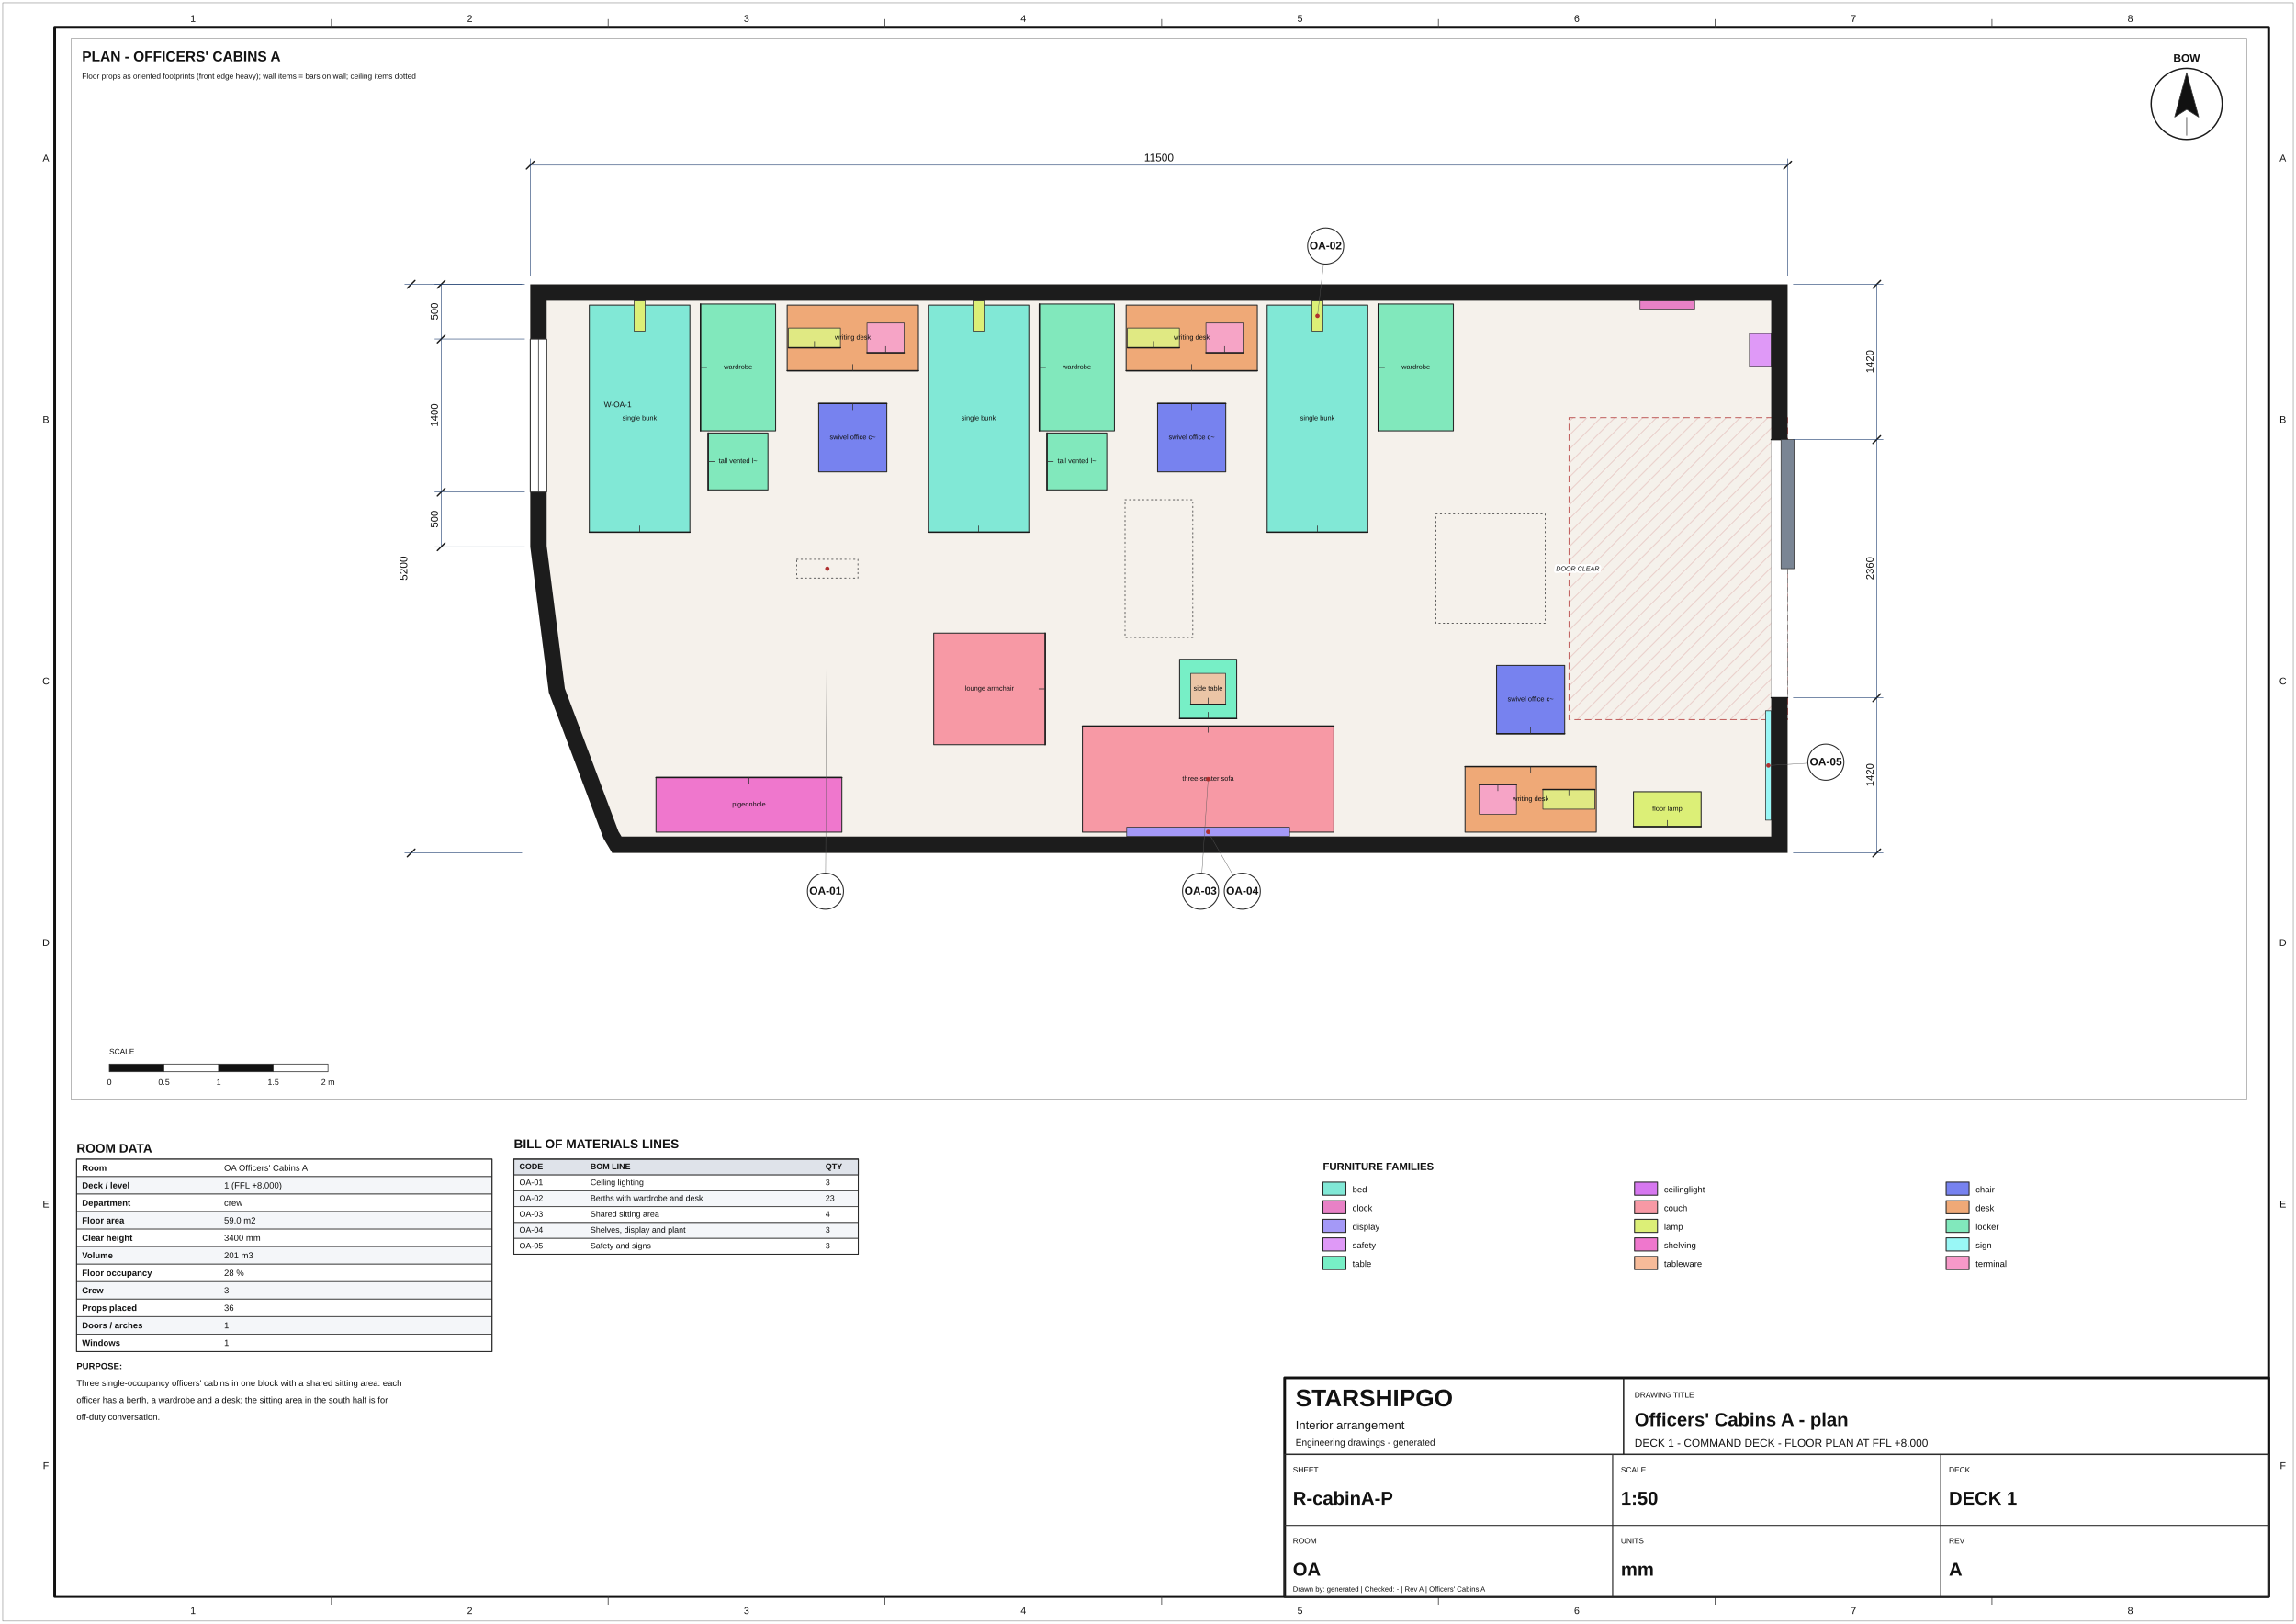
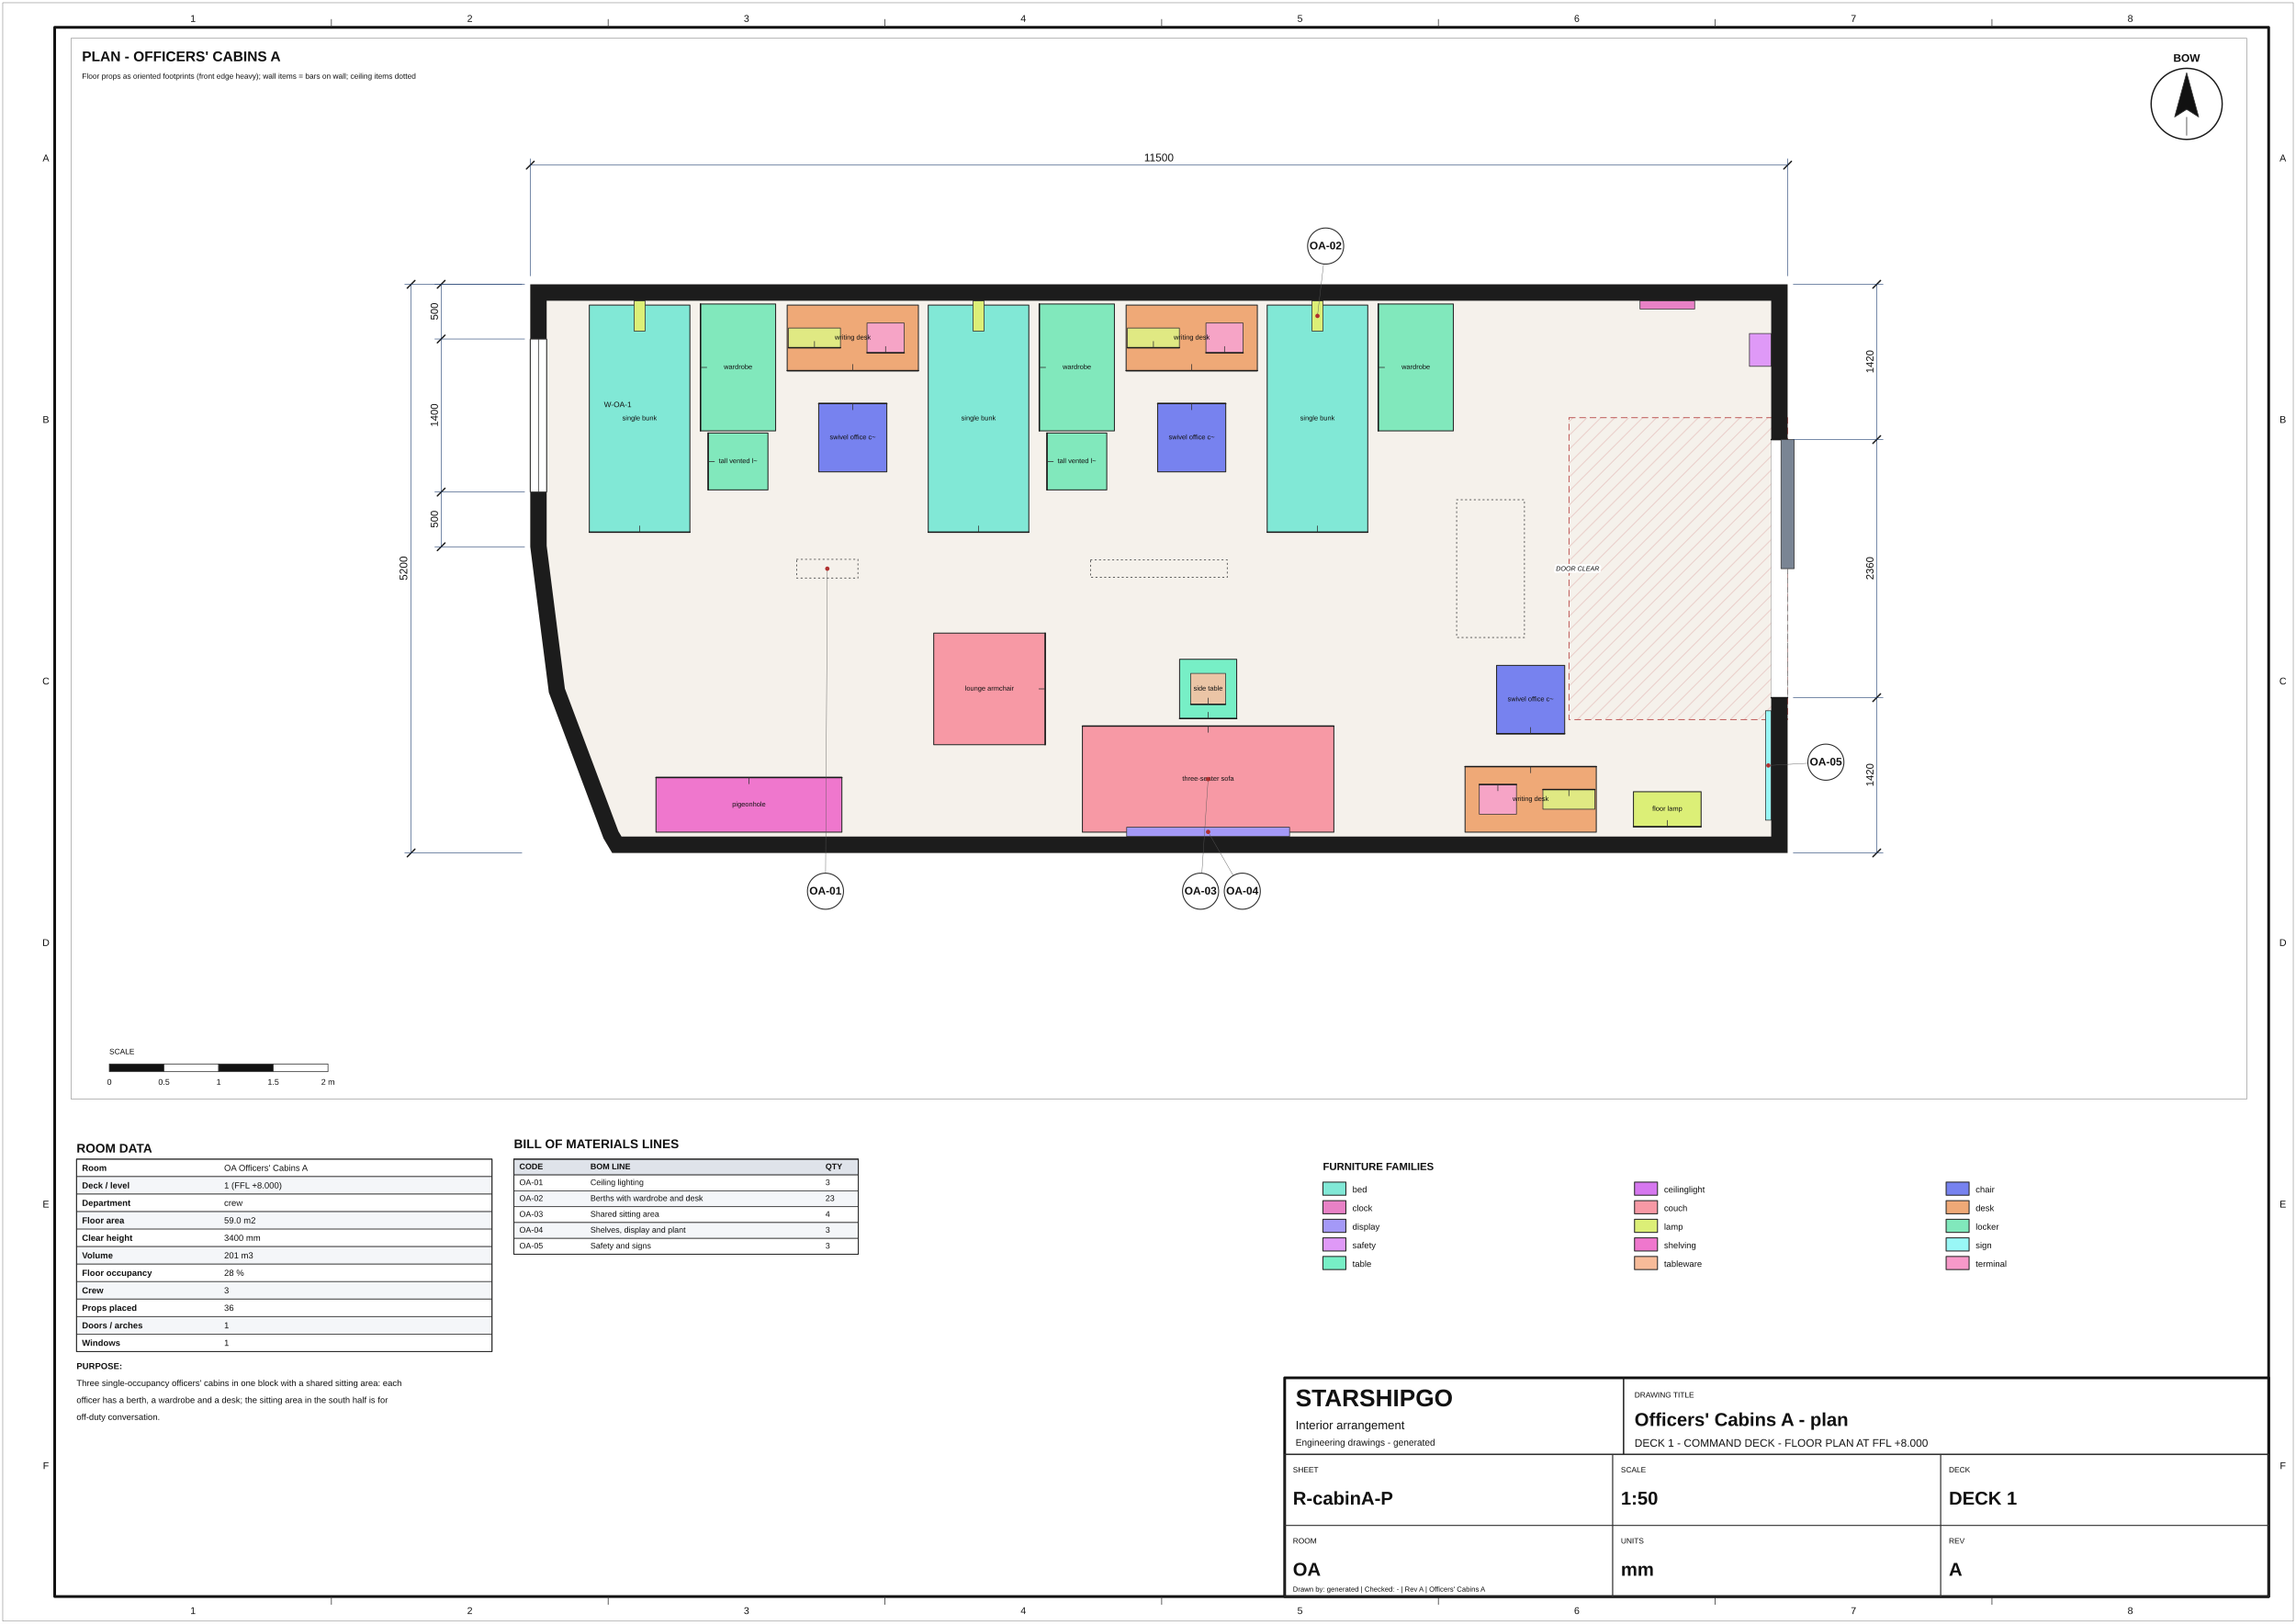
<svg xmlns="http://www.w3.org/2000/svg" width="420mm" height="297mm" viewBox="0 0 420 297">
  <style>
.t{font-family:Arial, Helvetica, 'DejaVu Sans', sans-serif;fill:#111}
.b{font-weight:bold}.i{font-style:italic}
.h{stroke:#111;stroke-width:.5;stroke-linejoin:round;stroke-linecap:round}
.m{stroke:#1a1a1a;stroke-width:.25;stroke-linejoin:round;stroke-linecap:round}
.n{stroke:#2a2a2a;stroke-width:.18;stroke-linejoin:round}
.f{stroke:#333;stroke-width:.13;stroke-linejoin:round}
.x{stroke:#555;stroke-width:.07}
.g{stroke:#9a9a9a;stroke-width:.1}
.gg{stroke:#c4c4c4;stroke-width:.08}
.d{stroke:#1d3c6e;stroke-width:.1}
.dsh{stroke:#222;stroke-width:.18;stroke-dasharray:1.6 .8}
.dot{stroke:#444;stroke-width:.14;stroke-dasharray:.25 .55;stroke-linecap:round}
.hid{stroke:#777;stroke-width:.12;stroke-dasharray:1 .7}
.cl{stroke:#b03030;stroke-width:.12;stroke-dasharray:5 1 1 1}
.cut{stroke:#b03030;stroke-width:.35;stroke-dasharray:6 1.2 1.2 1.2}
.red{stroke:#b03030;stroke-width:.13;stroke-dasharray:1.2 .7}
.none{stroke:none}
.halo{paint-order:stroke;stroke:#fff;stroke-width:.8;stroke-linejoin:round}
</style>
  <defs>
    <pattern id="hSlab" width="1.4" height="1.4" patternUnits="userSpaceOnUse" patternTransform="rotate(45)">
      <rect width="1.4" height="1.4" fill="#ececec" />
      <line x1="0" y1="0" x2="0" y2="1.4" stroke="#222" stroke-width=".13" />
    </pattern>
    <pattern id="hHull" width="1" height="1" patternUnits="userSpaceOnUse" patternTransform="rotate(45)">
      <rect width="1" height="1" fill="#c9d0da" />
      <line x1="0" y1="0" x2="0" y2="1" stroke="#111" stroke-width=".2" />
      <line x1="0" y1="0" x2="1" y2="0" stroke="#111" stroke-width=".1" />
    </pattern>
    <pattern id="hHole" width="1.6" height="1.6" patternUnits="userSpaceOnUse" patternTransform="rotate(-45)">
      <line x1="0" y1="0" x2="0" y2="1.6" stroke="#444" stroke-width=".12" />
    </pattern>
    <pattern id="hZone" width="1.8" height="1.8" patternUnits="userSpaceOnUse" patternTransform="rotate(45)">
      <line x1="0" y1="0" x2="0" y2="1.8" stroke="#d08080" stroke-width=".1" />
    </pattern>
    <pattern id="hPlen" width="1.6" height="1.6" patternUnits="userSpaceOnUse">
      <circle cx=".4" cy=".4" r=".12" fill="#888" />
      <circle cx="1.2" cy="1.2" r=".12" fill="#888" />
    </pattern>
    <pattern id="hGlass" width="2" height="2" patternUnits="userSpaceOnUse" patternTransform="rotate(45)">
      <rect width="2" height="2" fill="#d6ecf7" />
      <line x1="0" y1="0" x2="0" y2="2" stroke="#5a9abb" stroke-width=".08" />
    </pattern>
    <pattern id="hFloor" width="1.2" height="1.2" patternUnits="userSpaceOnUse" patternTransform="rotate(-45)">
      <rect width="1.2" height="1.2" fill="#f2f2f2" />
      <line x1="0" y1="0" x2="0" y2="1.2" stroke="#555" stroke-width=".1" />
    </pattern>
  </defs>
  <rect x="0" y="0" width="420" height="297" fill="#ffffff" />
  <rect x="13" y="7" width="398" height="194" class="x" fill="none" />
  <polygon points="110.4,153.34 100.4,126.66 97,100 97,52 327,52 327,156 111.98,156" class="none" fill="#f5f1eb" />
  <polygon points="287,76.4 327,76.4 327,131.6 287,131.6" class="red" fill="url(#hZone)" />
  <text x="288.6" y="104.4" font-size="1.2" class="t i halo" text-anchor="middle" fill="#a04040">DOOR CLEAR</text>
  <polygon points="215.78,120.58 226.22,120.58 226.22,131.42 215.78,131.42" class="n" fill="#77efc6" />
  <line x1="226.22" y1="131.42" x2="215.78" y2="131.42" class="m" />
  <line x1="221" y1="131.42" x2="221" y2="130.22" class="f" />
  <polygon points="144,55.8 168,55.8 168,67.8 144,67.8" class="n" fill="#efa977" />
  <line x1="168" y1="67.8" x2="144" y2="67.8" class="m" />
  <line x1="156" y1="67.8" x2="156" y2="66.6" class="f" />
  <polygon points="206,55.8 230,55.8 230,67.8 206,67.8" class="n" fill="#efa977" />
  <line x1="230" y1="67.8" x2="206" y2="67.8" class="m" />
  <line x1="218" y1="67.8" x2="218" y2="66.6" class="f" />
  <polygon points="292,152.2 268,152.2 268,140.2 292,140.2" class="n" fill="#efa977" />
  <line x1="268" y1="140.2" x2="292" y2="140.2" class="m" />
  <line x1="280" y1="140.2" x2="280" y2="141.4" class="f" />
  <polygon points="107.8,55.8 126.2,55.8 126.2,97.34 107.8,97.34" class="n" fill="#81e8d6" />
  <line x1="126.2" y1="97.34" x2="107.8" y2="97.34" class="m" />
  <line x1="117" y1="97.34" x2="117" y2="96.14" class="f" />
  <polygon points="141.88,55.6 141.88,78.8 128.14,78.8 128.14,55.6" class="n" fill="#81e8bc" />
  <line x1="128.14" y1="78.8" x2="128.14" y2="55.6" class="m" />
  <line x1="128.14" y1="67.2" x2="129.34" y2="67.2" class="f" />
  <polygon points="140.48,79.2 140.48,89.6 129.54,89.6 129.54,79.2" class="n" fill="#81e8bc" />
  <line x1="129.54" y1="89.6" x2="129.54" y2="79.2" class="m" />
  <line x1="129.54" y1="84.4" x2="130.74" y2="84.4" class="f" />
  <polygon points="162.22,86.3 149.76,86.3 149.76,73.8 162.22,73.8" class="n" fill="#7782ef" />
  <line x1="149.76" y1="73.8" x2="162.22" y2="73.8" class="m" />
  <line x1="155.99" y1="73.8" x2="155.99" y2="75" class="f" />
  <polygon points="169.8,55.8 188.2,55.8 188.2,97.34 169.8,97.34" class="n" fill="#81e8d6" />
  <line x1="188.2" y1="97.34" x2="169.8" y2="97.34" class="m" />
  <line x1="179" y1="97.34" x2="179" y2="96.14" class="f" />
  <polygon points="203.86,55.6 203.86,78.8 190.12,78.8 190.12,55.6" class="n" fill="#81e8bc" />
  <line x1="190.12" y1="78.8" x2="190.12" y2="55.6" class="m" />
  <line x1="190.12" y1="67.2" x2="191.32" y2="67.2" class="f" />
  <polygon points="202.46,79.2 202.46,89.6 191.52,89.6 191.52,79.2" class="n" fill="#81e8bc" />
  <line x1="191.52" y1="89.6" x2="191.52" y2="79.2" class="m" />
  <line x1="191.52" y1="84.4" x2="192.72" y2="84.4" class="f" />
  <polygon points="224.22,86.3 211.76,86.3 211.76,73.8 224.22,73.8" class="n" fill="#7782ef" />
  <line x1="211.76" y1="73.8" x2="224.22" y2="73.8" class="m" />
  <line x1="217.99" y1="73.8" x2="217.99" y2="75" class="f" />
  <polygon points="231.8,55.8 250.2,55.8 250.2,97.34 231.8,97.34" class="n" fill="#81e8d6" />
  <line x1="250.2" y1="97.34" x2="231.8" y2="97.34" class="m" />
  <line x1="241" y1="97.34" x2="241" y2="96.14" class="f" />
  <polygon points="265.86,55.6 265.86,78.8 252.12,78.8 252.12,55.6" class="n" fill="#81e8bc" />
  <line x1="252.12" y1="78.8" x2="252.12" y2="55.6" class="m" />
  <line x1="252.12" y1="67.2" x2="253.32" y2="67.2" class="f" />
  <polygon points="273.76,121.7 286.22,121.7 286.22,134.2 273.76,134.2" class="n" fill="#7782ef" />
  <line x1="286.22" y1="134.2" x2="273.76" y2="134.2" class="m" />
  <line x1="279.99" y1="134.2" x2="279.99" y2="133" class="f" />
  <polygon points="244,152.2 198,152.2 198,132.8 244,132.8" class="n" fill="#f799a5" />
  <line x1="198" y1="132.8" x2="244" y2="132.8" class="m" />
  <line x1="221" y1="132.8" x2="221" y2="134" class="f" />
  <polygon points="170.8,136.2 170.8,115.8 191.2,115.8 191.2,136.2" class="n" fill="#f799a5" />
  <line x1="191.2" y1="115.8" x2="191.2" y2="136.2" class="m" />
  <line x1="191.2" y1="126" x2="190" y2="126" class="f" />
  <polygon points="154,152.2 120,152.2 120,142.2 154,142.2" class="n" fill="#ef77cd" />
  <line x1="120" y1="142.2" x2="154" y2="142.2" class="m" />
  <line x1="137" y1="142.2" x2="137" y2="143.4" class="f" />
  <polygon points="298.8,144.8 311.18,144.8 311.18,151.2 298.8,151.2" class="n" fill="#dcef77" />
  <line x1="311.18" y1="151.2" x2="298.8" y2="151.2" class="m" />
  <line x1="304.99" y1="151.2" x2="304.99" y2="150" class="f" />
  <polygon points="217.82,123.16 224.18,123.16 224.18,128.82 217.82,128.82" class="f" fill="#f7c1a3" fill-opacity="0.9" />
  <line x1="224.18" y1="128.82" x2="217.82" y2="128.82" class="m" />
  <line x1="221" y1="128.82" x2="221" y2="127.62" class="f" />
  <polygon points="144.24,60 153.74,60 153.74,63.6 144.24,63.6" class="f" fill="#dff084" fill-opacity="0.9" />
  <line x1="153.74" y1="63.6" x2="144.24" y2="63.6" class="m" />
  <line x1="148.99" y1="63.6" x2="148.99" y2="62.4" class="f" />
  <polygon points="158.6,59.08 165.4,59.08 165.4,64.52 158.6,64.52" class="f" fill="#f7a3ce" fill-opacity="0.9" />
  <line x1="165.4" y1="64.52" x2="158.6" y2="64.52" class="m" />
  <line x1="162" y1="64.52" x2="162" y2="63.32" class="f" />
  <polygon points="206.24,60 215.74,60 215.74,63.6 206.24,63.6" class="f" fill="#dff084" fill-opacity="0.9" />
  <line x1="215.74" y1="63.6" x2="206.24" y2="63.6" class="m" />
  <line x1="210.99" y1="63.6" x2="210.99" y2="62.4" class="f" />
  <polygon points="220.6,59.08 227.4,59.08 227.4,64.52 220.6,64.52" class="f" fill="#f7a3ce" fill-opacity="0.9" />
  <line x1="227.4" y1="64.52" x2="220.6" y2="64.52" class="m" />
  <line x1="224" y1="64.52" x2="224" y2="63.32" class="f" />
  <polygon points="291.74,148 282.24,148 282.24,144.4 291.74,144.4" class="f" fill="#dff084" fill-opacity="0.9" />
  <line x1="282.24" y1="144.4" x2="291.74" y2="144.4" class="m" />
  <line x1="286.99" y1="144.4" x2="286.99" y2="145.6" class="f" />
  <polygon points="277.4,148.92 270.6,148.92 270.6,143.48 277.4,143.48" class="f" fill="#f7a3ce" fill-opacity="0.9" />
  <line x1="270.6" y1="143.48" x2="277.4" y2="143.48" class="m" />
  <line x1="274" y1="143.48" x2="274" y2="144.68" class="f" />
  <polygon points="324,61 324,67 320.02,67 320.02,61" class="f" fill="#df99f7" />
  <polygon points="116,55 118,55 118,60.56 116,60.56" class="f" fill="#dcef77" />
  <polygon points="178,55 180,55 180,60.56 178,60.56" class="f" fill="#dcef77" />
  <polygon points="240,55 242,55 242,60.56 240,60.56" class="f" fill="#dcef77" />
  <polygon points="235.9,153 206.1,153 206.1,151.3 235.9,151.3" class="f" fill="#a499f7" />
  <polygon points="300,55 310,55 310,56.52 300,56.52" class="f" fill="#e881c6" />
  <polygon points="324,130 324,150 322.96,150 322.96,130" class="f" fill="#99f7f6" />
  <polygon points="145.74,102.3 156.94,102.3 156.94,105.72 145.74,105.72" class="dot" fill="none" />
-   <polygon points="205.8,91.4 218.2,91.4 218.2,116.6 205.8,116.6" class="dot" fill="none" />
-   <polygon points="262.66,94 282.66,94 282.66,114 262.66,114" class="dot" fill="none" />
+   <polygon points="266.46,91.4 278.86,91.4 278.86,116.6 266.46,116.6" class="dot" fill="none" />
+   <polygon points="199.5,102.4 224.5,102.4 224.5,105.6 199.5,105.6" class="dot" fill="none" />
  <text x="221" y="142.8" font-size="1.25" class="t" text-anchor="middle" fill="#333">three-seater sofa</text>
  <text x="117" y="76.87" font-size="1.25" class="t" text-anchor="middle" fill="#333">single bunk</text>
  <text x="179" y="76.87" font-size="1.25" class="t" text-anchor="middle" fill="#333">single bunk</text>
  <text x="241" y="76.87" font-size="1.25" class="t" text-anchor="middle" fill="#333">single bunk</text>
  <text x="181" y="126.3" font-size="1.25" class="t" text-anchor="middle" fill="#333">lounge armchair</text>
  <text x="137" y="147.5" font-size="1.25" class="t" text-anchor="middle" fill="#333">pigeonhole</text>
  <text x="135.01" y="67.5" font-size="1.25" class="t" text-anchor="middle" fill="#333">wardrobe</text>
  <text x="196.99" y="67.5" font-size="1.25" class="t" text-anchor="middle" fill="#333">wardrobe</text>
  <text x="258.99" y="67.5" font-size="1.25" class="t" text-anchor="middle" fill="#333">wardrobe</text>
  <text x="156" y="62.1" font-size="1.25" class="t" text-anchor="middle" fill="#333">writing desk</text>
  <text x="218" y="62.1" font-size="1.25" class="t" text-anchor="middle" fill="#333">writing desk</text>
  <text x="280" y="146.5" font-size="1.25" class="t" text-anchor="middle" fill="#333">writing desk</text>
  <text x="155.99" y="80.35" font-size="1.25" class="t" text-anchor="middle" fill="#333">swivel office c~</text>
  <text x="217.99" y="80.35" font-size="1.25" class="t" text-anchor="middle" fill="#333">swivel office c~</text>
  <text x="279.99" y="128.25" font-size="1.25" class="t" text-anchor="middle" fill="#333">swivel office c~</text>
  <text x="135.01" y="84.7" font-size="1.25" class="t" text-anchor="middle" fill="#333">tall vented l~</text>
  <text x="196.99" y="84.7" font-size="1.25" class="t" text-anchor="middle" fill="#333">tall vented l~</text>
  <text x="221" y="126.3" font-size="1.25" class="t" text-anchor="middle" fill="#333">side table</text>
  <text x="304.99" y="148.3" font-size="1.25" class="t" text-anchor="middle" fill="#333">floor lamp</text>
  <path d="M110.4 153.34 L100.4 126.66 L97 100 L97 52 L327 52 L327 156 L111.98 156Z M113.12 152.04 L103.33 125.93 L100 99.81 L100 55 L324 55 L324 153 L113.69 153Z " class="none" fill="#1c1c1c" fill-rule="evenodd" />
  <polygon points="327,80.4 327,127.6 324,127.6 324,80.4" class="none" fill="#ffffff" />
  <line x1="327" y1="80.4" x2="324" y2="80.4" class="m" />
  <line x1="327" y1="127.6" x2="324" y2="127.6" class="m" />
  <polygon points="328.2,80.4 328.2,104 325.8,104 325.8,80.4" class="f" fill="#7a8594" />
  <line x1="327" y1="104" x2="327" y2="127.6" class="hid" />
  <polygon points="97,62 97,90 100,90 100,62" class="none" fill="#ffffff" />
  <line x1="97" y1="62" x2="100" y2="62" class="n" />
  <line x1="97" y1="90" x2="100" y2="90" class="n" />
  <line x1="97" y1="62" x2="97" y2="90" class="n" />
  <line x1="98.5" y1="62" x2="98.5" y2="90" class="f" />
  <line x1="100" y1="62" x2="100" y2="90" class="n" />
  <text x="113" y="74.46" font-size="1.4" class="t" text-anchor="middle" fill="#1d3c6e">W-OA-1</text>
  <line x1="151.02" y1="159.7" x2="151.34" y2="104.01" class="x" />
  <circle cx="151.34" cy="104.01" r="0.4" class="none" fill="#b03030" />
  <line x1="242.12" y1="48.28" x2="241" y2="57.78" class="x" />
  <circle cx="241" cy="57.78" r="0.4" class="none" fill="#b03030" />
  <line x1="219.85" y1="159.71" x2="221" y2="142.5" class="x" />
  <circle cx="221" cy="142.5" r="0.4" class="none" fill="#b03030" />
  <line x1="225.6" y1="160.14" x2="221" y2="152.15" class="x" />
  <circle cx="221" cy="152.15" r="0.4" class="none" fill="#b03030" />
  <line x1="330.71" y1="139.59" x2="323.48" y2="140" class="x" />
  <circle cx="323.48" cy="140" r="0.4" class="none" fill="#b03030" />
  <circle cx="151" cy="163" r="3.3" class="n" fill="#fff" />
  <text x="151" y="163.6" font-size="2" class="t b" text-anchor="middle">OA-01</text>
  <circle cx="242.5" cy="45" r="3.3" class="n" fill="#fff" />
  <text x="242.5" y="45.6" font-size="2" class="t b" text-anchor="middle">OA-02</text>
  <circle cx="219.62" cy="163" r="3.3" class="n" fill="#fff" />
  <text x="219.62" y="163.6" font-size="2" class="t b" text-anchor="middle">OA-03</text>
  <circle cx="227.25" cy="163" r="3.3" class="n" fill="#fff" />
  <text x="227.25" y="163.6" font-size="2" class="t b" text-anchor="middle">OA-04</text>
  <circle cx="334" cy="139.4" r="3.3" class="n" fill="#fff" />
  <text x="334" y="140" font-size="2" class="t b" text-anchor="middle">OA-05</text>
  <line x1="97" y1="30.2" x2="327" y2="30.2" class="d" />
  <line x1="96.3" y1="30.9" x2="97.7" y2="29.5" class="m" />
  <line x1="326.3" y1="30.9" x2="327.7" y2="29.5" class="m" />
  <line x1="97" y1="50.5" x2="97" y2="29" class="d" />
  <line x1="327" y1="50.5" x2="327" y2="29" class="d" />
  <text x="212" y="29.5" font-size="2" class="t" text-anchor="middle">11500</text>
  <line x1="75.2" y1="52" x2="75.2" y2="156" class="d" />
  <line x1="74.5" y1="52.7" x2="75.9" y2="51.3" class="m" />
  <line x1="74.5" y1="156.7" x2="75.9" y2="155.3" class="m" />
  <line x1="95.5" y1="52" x2="74" y2="52" class="d" />
  <line x1="95.5" y1="156" x2="74" y2="156" class="d" />
  <text x="74.5" y="106.16" font-size="2" class="t" transform="rotate(-90 74.5 106.16)">5200</text>
  <line x1="343.3" y1="52" x2="343.3" y2="156" class="d" />
  <line x1="342.6" y1="52.7" x2="344" y2="51.3" class="m" />
  <line x1="328" y1="52" x2="344.5" y2="52" class="d" />
  <line x1="342.6" y1="81.1" x2="344" y2="79.7" class="m" />
  <line x1="328" y1="80.4" x2="344.5" y2="80.4" class="d" />
  <line x1="342.6" y1="128.3" x2="344" y2="126.9" class="m" />
  <line x1="328" y1="127.6" x2="344.5" y2="127.6" class="d" />
  <line x1="342.6" y1="156.7" x2="344" y2="155.3" class="m" />
  <line x1="328" y1="156" x2="344.5" y2="156" class="d" />
  <text x="342.7" y="68.25" font-size="1.9" class="t" transform="rotate(-90 342.7 68.25)">1420</text>
  <text x="342.7" y="106.05" font-size="1.9" class="t" transform="rotate(-90 342.7 106.05)">2360</text>
  <text x="342.7" y="143.85" font-size="1.9" class="t" transform="rotate(-90 342.7 143.85)">1420</text>
  <line x1="80.7" y1="52" x2="80.7" y2="100" class="d" />
  <line x1="80" y1="52.7" x2="81.4" y2="51.3" class="m" />
  <line x1="96" y1="52" x2="79.5" y2="52" class="d" />
  <line x1="80" y1="62.7" x2="81.4" y2="61.3" class="m" />
  <line x1="96" y1="62" x2="79.5" y2="62" class="d" />
  <line x1="80" y1="90.7" x2="81.4" y2="89.3" class="m" />
  <line x1="96" y1="90" x2="79.5" y2="90" class="d" />
  <line x1="80" y1="100.7" x2="81.4" y2="99.3" class="m" />
  <line x1="96" y1="100" x2="79.5" y2="100" class="d" />
  <text x="80.1" y="58.54" font-size="1.9" class="t" transform="rotate(-90 80.1 58.54)">500</text>
  <text x="80.1" y="78.05" font-size="1.9" class="t" transform="rotate(-90 80.1 78.05)">1400</text>
  <text x="80.1" y="96.54" font-size="1.9" class="t" transform="rotate(-90 80.1 96.54)">500</text>
  <circle cx="400" cy="19" r="6.5" class="m" fill="#fff" />
  <polygon points="400,13.3 402.2,21.4 400,20 397.8,21.4" class="f" fill="#111" />
  <line x1="400" y1="21.4" x2="400" y2="24.8" class="f" />
  <text x="400" y="11.3" font-size="2" class="t b" text-anchor="middle">BOW</text>
  <text x="20" y="192.8" font-size="1.4" class="t" fill="#666">SCALE</text>
  <rect x="20" y="194.6" width="10" height="1.4" class="f" fill="#111" />
  <rect x="30" y="194.6" width="10" height="1.4" class="f" fill="#fff" />
  <rect x="40" y="194.6" width="10" height="1.4" class="f" fill="#111" />
  <rect x="50" y="194.6" width="10" height="1.4" class="f" fill="#fff" />
  <text x="20" y="198.4" font-size="1.5" class="t" text-anchor="middle">0</text>
  <text x="30" y="198.4" font-size="1.5" class="t" text-anchor="middle">0.5</text>
  <text x="40" y="198.4" font-size="1.5" class="t" text-anchor="middle">1</text>
  <text x="50" y="198.4" font-size="1.5" class="t" text-anchor="middle">1.5</text>
  <text x="60" y="198.4" font-size="1.5" class="t" text-anchor="middle">2 m</text>
  <text x="14" y="210.8" font-size="2.3" class="t b">ROOM DATA</text>
  <rect x="14" y="212" width="76" height="3.2" class="f" fill="#ffffff" />
  <text x="15" y="214.15" font-size="1.6" class="t b">Room</text>
  <text x="41" y="214.15" font-size="1.6" class="t">OA  Officers' Cabins A</text>
  <rect x="14" y="215.2" width="76" height="3.2" class="f" fill="#f4f6f9" />
  <text x="15" y="217.35" font-size="1.6" class="t b">Deck / level</text>
  <text x="41" y="217.35" font-size="1.6" class="t">1  (FFL +8.000)</text>
  <rect x="14" y="218.4" width="76" height="3.2" class="f" fill="#ffffff" />
  <text x="15" y="220.55" font-size="1.6" class="t b">Department</text>
  <text x="41" y="220.55" font-size="1.6" class="t">crew</text>
  <rect x="14" y="221.6" width="76" height="3.2" class="f" fill="#f4f6f9" />
  <text x="15" y="223.75" font-size="1.6" class="t b">Floor area</text>
  <text x="41" y="223.75" font-size="1.6" class="t">59.0 m2</text>
  <rect x="14" y="224.8" width="76" height="3.2" class="f" fill="#ffffff" />
  <text x="15" y="226.95" font-size="1.6" class="t b">Clear height</text>
  <text x="41" y="226.95" font-size="1.6" class="t">3400 mm</text>
  <rect x="14" y="228" width="76" height="3.2" class="f" fill="#f4f6f9" />
  <text x="15" y="230.15" font-size="1.6" class="t b">Volume</text>
  <text x="41" y="230.15" font-size="1.6" class="t">201 m3</text>
  <rect x="14" y="231.2" width="76" height="3.2" class="f" fill="#ffffff" />
  <text x="15" y="233.35" font-size="1.6" class="t b">Floor occupancy</text>
  <text x="41" y="233.35" font-size="1.6" class="t">28 %</text>
  <rect x="14" y="234.4" width="76" height="3.2" class="f" fill="#f4f6f9" />
  <text x="15" y="236.55" font-size="1.6" class="t b">Crew</text>
  <text x="41" y="236.55" font-size="1.6" class="t">3</text>
  <rect x="14" y="237.6" width="76" height="3.2" class="f" fill="#ffffff" />
  <text x="15" y="239.75" font-size="1.6" class="t b">Props placed</text>
  <text x="41" y="239.75" font-size="1.6" class="t">36</text>
  <rect x="14" y="240.8" width="76" height="3.2" class="f" fill="#f4f6f9" />
  <text x="15" y="242.95" font-size="1.6" class="t b">Doors / arches</text>
  <text x="41" y="242.95" font-size="1.6" class="t">1</text>
  <rect x="14" y="244" width="76" height="3.2" class="f" fill="#ffffff" />
  <text x="15" y="246.15" font-size="1.6" class="t b">Windows</text>
  <text x="41" y="246.15" font-size="1.6" class="t">1</text>
  <rect x="14" y="212" width="76" height="35.2" class="n" fill="none" />
  <text x="14" y="250.4" font-size="1.6" class="t b">PURPOSE:</text>
  <text x="14" y="253.5" font-size="1.6" class="t">Three single-occupancy officers' cabins in one block with a shared sitting area: each</text>
  <text x="14" y="256.6" font-size="1.6" class="t">officer has a berth, a wardrobe and a desk; the sitting area in the south half is for</text>
  <text x="14" y="259.7" font-size="1.6" class="t">off-duty conversation.</text>
  <text x="94" y="210" font-size="2.3" class="t b">BILL OF MATERIALS LINES</text>
  <rect x="94" y="212" width="63" height="2.9" class="n" fill="#dfe3ea" />
  <text x="95" y="213.85" font-size="1.5" class="t b">CODE</text>
  <text x="108" y="213.85" font-size="1.5" class="t b">BOM LINE</text>
  <text x="151" y="213.85" font-size="1.5" class="t b">QTY</text>
  <rect x="94" y="214.9" width="63" height="2.9" class="f" fill="#ffffff" />
  <text x="95" y="216.75" font-size="1.5" class="t">OA-01</text>
  <text x="108" y="216.75" font-size="1.5" class="t">Ceiling lighting</text>
  <text x="151" y="216.75" font-size="1.5" class="t">3</text>
  <rect x="94" y="217.8" width="63" height="2.9" class="f" fill="#f4f6f9" />
  <text x="95" y="219.65" font-size="1.5" class="t">OA-02</text>
  <text x="108" y="219.65" font-size="1.5" class="t">Berths with wardrobe and desk</text>
  <text x="151" y="219.65" font-size="1.5" class="t">23</text>
  <rect x="94" y="220.7" width="63" height="2.9" class="f" fill="#ffffff" />
  <text x="95" y="222.55" font-size="1.5" class="t">OA-03</text>
  <text x="108" y="222.55" font-size="1.5" class="t">Shared sitting area</text>
  <text x="151" y="222.55" font-size="1.5" class="t">4</text>
  <rect x="94" y="223.6" width="63" height="2.9" class="f" fill="#f4f6f9" />
  <text x="95" y="225.45" font-size="1.5" class="t">OA-04</text>
  <text x="108" y="225.45" font-size="1.5" class="t">Shelves, display and plant</text>
  <text x="151" y="225.45" font-size="1.5" class="t">3</text>
  <rect x="94" y="226.5" width="63" height="2.9" class="f" fill="#ffffff" />
  <text x="95" y="228.35" font-size="1.5" class="t">OA-05</text>
  <text x="108" y="228.35" font-size="1.5" class="t">Safety and signs</text>
  <text x="151" y="228.35" font-size="1.5" class="t">3</text>
  <rect x="94" y="212" width="63" height="17.4" class="n" fill="none" />
  <text x="242" y="214" font-size="1.9" class="t b">FURNITURE FAMILIES</text>
  <rect x="242" y="216.2" width="4.2" height="2.4" class="n" fill="#81e8d6" />
  <text x="247.4" y="218.1" font-size="1.6" class="t">bed</text>
  <rect x="299" y="216.2" width="4.2" height="2.4" class="n" fill="#d677ef" />
  <text x="304.4" y="218.1" font-size="1.6" class="t">ceilinglight</text>
  <rect x="356" y="216.2" width="4.2" height="2.4" class="n" fill="#7782ef" />
  <text x="361.4" y="218.1" font-size="1.6" class="t">chair</text>
  <rect x="242" y="219.6" width="4.2" height="2.4" class="n" fill="#e881c6" />
  <text x="247.4" y="221.5" font-size="1.6" class="t">clock</text>
  <rect x="299" y="219.6" width="4.2" height="2.4" class="n" fill="#f799a5" />
  <text x="304.4" y="221.5" font-size="1.6" class="t">couch</text>
  <rect x="356" y="219.6" width="4.2" height="2.4" class="n" fill="#efa977" />
  <text x="361.4" y="221.5" font-size="1.6" class="t">desk</text>
  <rect x="242" y="223" width="4.2" height="2.4" class="n" fill="#a499f7" />
  <text x="247.4" y="224.9" font-size="1.6" class="t">display</text>
  <rect x="299" y="223" width="4.2" height="2.4" class="n" fill="#dcef77" />
  <text x="304.4" y="224.9" font-size="1.6" class="t">lamp</text>
  <rect x="356" y="223" width="4.2" height="2.4" class="n" fill="#81e8bc" />
  <text x="361.4" y="224.9" font-size="1.6" class="t">locker</text>
  <rect x="242" y="226.4" width="4.2" height="2.4" class="n" fill="#df99f7" />
  <text x="247.4" y="228.3" font-size="1.6" class="t">safety</text>
  <rect x="299" y="226.4" width="4.2" height="2.4" class="n" fill="#ef77cd" />
  <text x="304.4" y="228.3" font-size="1.6" class="t">shelving</text>
  <rect x="356" y="226.4" width="4.2" height="2.4" class="n" fill="#99f7f6" />
  <text x="361.4" y="228.3" font-size="1.6" class="t">sign</text>
  <rect x="242" y="229.8" width="4.2" height="2.4" class="n" fill="#77efc6" />
  <text x="247.4" y="231.7" font-size="1.6" class="t">table</text>
  <rect x="299" y="229.8" width="4.2" height="2.4" class="n" fill="#f7bb99" />
  <text x="304.4" y="231.7" font-size="1.6" class="t">tableware</text>
  <rect x="356" y="229.8" width="4.2" height="2.4" class="n" fill="#f799c9" />
  <text x="361.4" y="231.7" font-size="1.6" class="t">terminal</text>
  <text x="15" y="11.2" font-size="2.6" class="t b">PLAN - OFFICERS' CABINS A</text>
  <text x="15" y="14.4" font-size="1.4" class="t" fill="#555">Floor props as oriented footprints (front edge heavy); wall items = bars on wall; ceiling items dotted</text>
  <rect x="0.5" y="0.5" width="419" height="296" class="x" fill="none" />
  <rect x="10" y="5" width="405" height="287" class="h" fill="none" />
  <text x="35.31" y="4" font-size="1.8" class="t" text-anchor="middle">1</text>
  <text x="35.31" y="295.2" font-size="1.8" class="t" text-anchor="middle">1</text>
  <text x="85.94" y="4" font-size="1.8" class="t" text-anchor="middle">2</text>
  <text x="85.94" y="295.2" font-size="1.8" class="t" text-anchor="middle">2</text>
  <line x1="60.62" y1="3.5" x2="60.62" y2="5" class="f" />
  <line x1="60.62" y1="292" x2="60.62" y2="293.5" class="f" />
  <text x="136.56" y="4" font-size="1.8" class="t" text-anchor="middle">3</text>
  <text x="136.56" y="295.2" font-size="1.8" class="t" text-anchor="middle">3</text>
  <line x1="111.25" y1="3.5" x2="111.25" y2="5" class="f" />
  <line x1="111.25" y1="292" x2="111.25" y2="293.5" class="f" />
  <text x="187.19" y="4" font-size="1.8" class="t" text-anchor="middle">4</text>
  <text x="187.19" y="295.2" font-size="1.8" class="t" text-anchor="middle">4</text>
  <line x1="161.88" y1="3.5" x2="161.88" y2="5" class="f" />
  <line x1="161.88" y1="292" x2="161.88" y2="293.5" class="f" />
  <text x="237.81" y="4" font-size="1.8" class="t" text-anchor="middle">5</text>
  <text x="237.81" y="295.2" font-size="1.8" class="t" text-anchor="middle">5</text>
  <line x1="212.5" y1="3.5" x2="212.5" y2="5" class="f" />
  <line x1="212.5" y1="292" x2="212.5" y2="293.5" class="f" />
  <text x="288.44" y="4" font-size="1.8" class="t" text-anchor="middle">6</text>
  <text x="288.44" y="295.2" font-size="1.8" class="t" text-anchor="middle">6</text>
  <line x1="263.12" y1="3.5" x2="263.12" y2="5" class="f" />
  <line x1="263.12" y1="292" x2="263.12" y2="293.5" class="f" />
  <text x="339.06" y="4" font-size="1.8" class="t" text-anchor="middle">7</text>
  <text x="339.06" y="295.2" font-size="1.8" class="t" text-anchor="middle">7</text>
  <line x1="313.75" y1="3.5" x2="313.75" y2="5" class="f" />
  <line x1="313.75" y1="292" x2="313.75" y2="293.5" class="f" />
  <text x="389.69" y="4" font-size="1.8" class="t" text-anchor="middle">8</text>
  <text x="389.69" y="295.2" font-size="1.8" class="t" text-anchor="middle">8</text>
  <line x1="364.38" y1="3.5" x2="364.38" y2="5" class="f" />
  <line x1="364.38" y1="292" x2="364.38" y2="293.5" class="f" />
  <text x="8.4" y="29.52" font-size="1.8" class="t" text-anchor="middle">A</text>
  <text x="417.6" y="29.52" font-size="1.8" class="t" text-anchor="middle">A</text>
  <text x="8.4" y="77.35" font-size="1.8" class="t" text-anchor="middle">B</text>
  <text x="417.6" y="77.35" font-size="1.8" class="t" text-anchor="middle">B</text>
  <text x="8.4" y="125.18" font-size="1.8" class="t" text-anchor="middle">C</text>
  <text x="417.6" y="125.18" font-size="1.8" class="t" text-anchor="middle">C</text>
  <text x="8.4" y="173.02" font-size="1.8" class="t" text-anchor="middle">D</text>
  <text x="417.6" y="173.02" font-size="1.8" class="t" text-anchor="middle">D</text>
  <text x="8.4" y="220.85" font-size="1.8" class="t" text-anchor="middle">E</text>
  <text x="417.6" y="220.85" font-size="1.8" class="t" text-anchor="middle">E</text>
  <text x="8.4" y="268.68" font-size="1.8" class="t" text-anchor="middle">F</text>
  <text x="417.6" y="268.68" font-size="1.8" class="t" text-anchor="middle">F</text>
  <rect x="235" y="252" width="180" height="40" class="h" fill="#ffffff" />
  <line x1="235" y1="266" x2="415" y2="266" class="m" />
  <line x1="297" y1="252" x2="297" y2="266" class="m" />
  <text x="237" y="257.2" font-size="4.4" class="t b">STARSHIPGO</text>
  <text x="237" y="261.4" font-size="2.2" class="t">Interior arrangement</text>
  <text x="237" y="264.4" font-size="1.7" class="t" fill="#444">Engineering drawings - generated</text>
  <text x="299" y="255.6" font-size="1.4" class="t" fill="#666">DRAWING TITLE</text>
  <text x="299" y="260.8" font-size="3.4" class="t b">Officers' Cabins A - plan</text>
  <text x="299" y="264.6" font-size="2" class="t">DECK 1 - COMMAND DECK  -  FLOOR PLAN AT FFL +8.000</text>
  <rect x="235" y="266" width="60" height="13" class="f" fill="none" />
  <text x="236.5" y="269.3" font-size="1.4" class="t" fill="#666">SHEET</text>
  <text x="236.5" y="275.2" font-size="3.4" class="t b">R-cabinA-P</text>
  <rect x="295" y="266" width="60" height="13" class="f" fill="none" />
  <text x="296.5" y="269.3" font-size="1.4" class="t" fill="#666">SCALE</text>
  <text x="296.5" y="275.2" font-size="3.4" class="t b">1:50</text>
  <rect x="355" y="266" width="60" height="13" class="f" fill="none" />
  <text x="356.5" y="269.3" font-size="1.4" class="t" fill="#666">DECK</text>
  <text x="356.5" y="275.2" font-size="3.4" class="t b">DECK 1</text>
  <rect x="235" y="279" width="60" height="13" class="f" fill="none" />
  <text x="236.5" y="282.3" font-size="1.4" class="t" fill="#666">ROOM</text>
  <text x="236.5" y="288.2" font-size="3.4" class="t b">OA</text>
  <rect x="295" y="279" width="60" height="13" class="f" fill="none" />
  <text x="296.5" y="282.3" font-size="1.4" class="t" fill="#666">UNITS</text>
  <text x="296.5" y="288.2" font-size="3.4" class="t b">mm</text>
  <rect x="355" y="279" width="60" height="13" class="f" fill="none" />
  <text x="356.5" y="282.3" font-size="1.4" class="t" fill="#666">REV</text>
  <text x="356.5" y="288.2" font-size="3.4" class="t b">A</text>
  <text x="236.5" y="291.1" font-size="1.3" class="t" fill="#555">Drawn by: generated   |   Checked: -   |   Rev A   |   Officers' Cabins A</text>
</svg>
